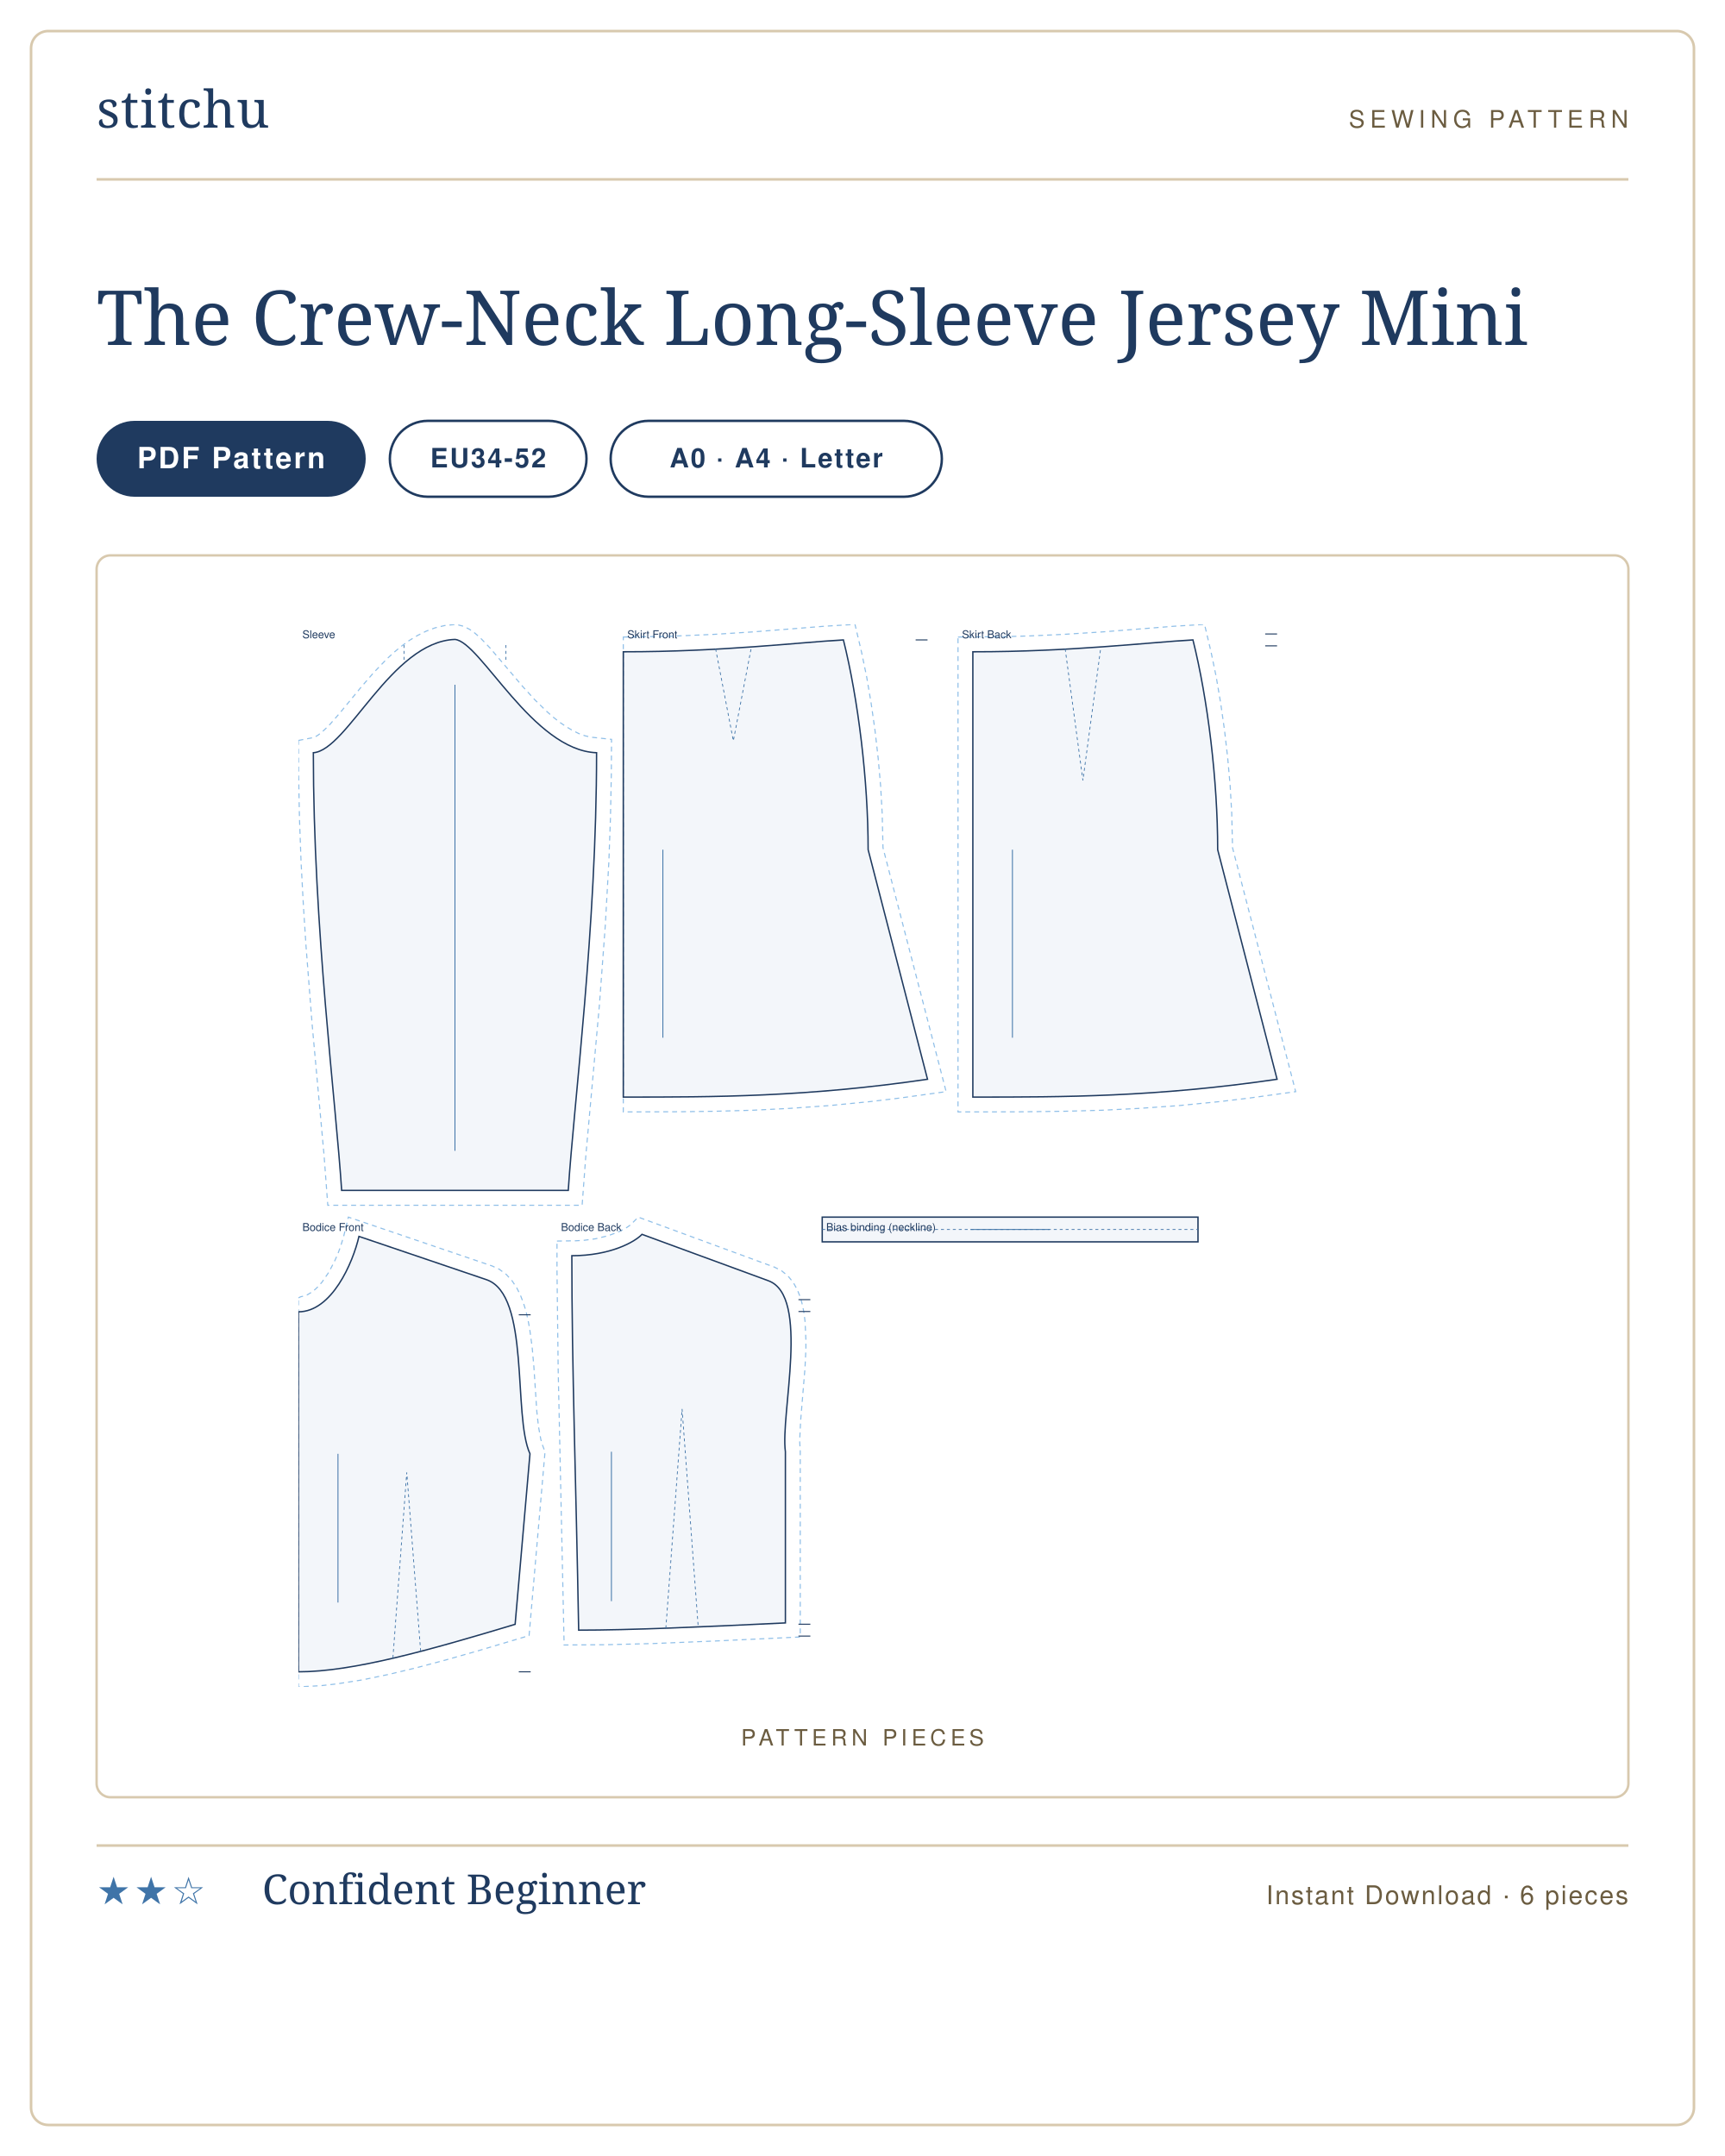
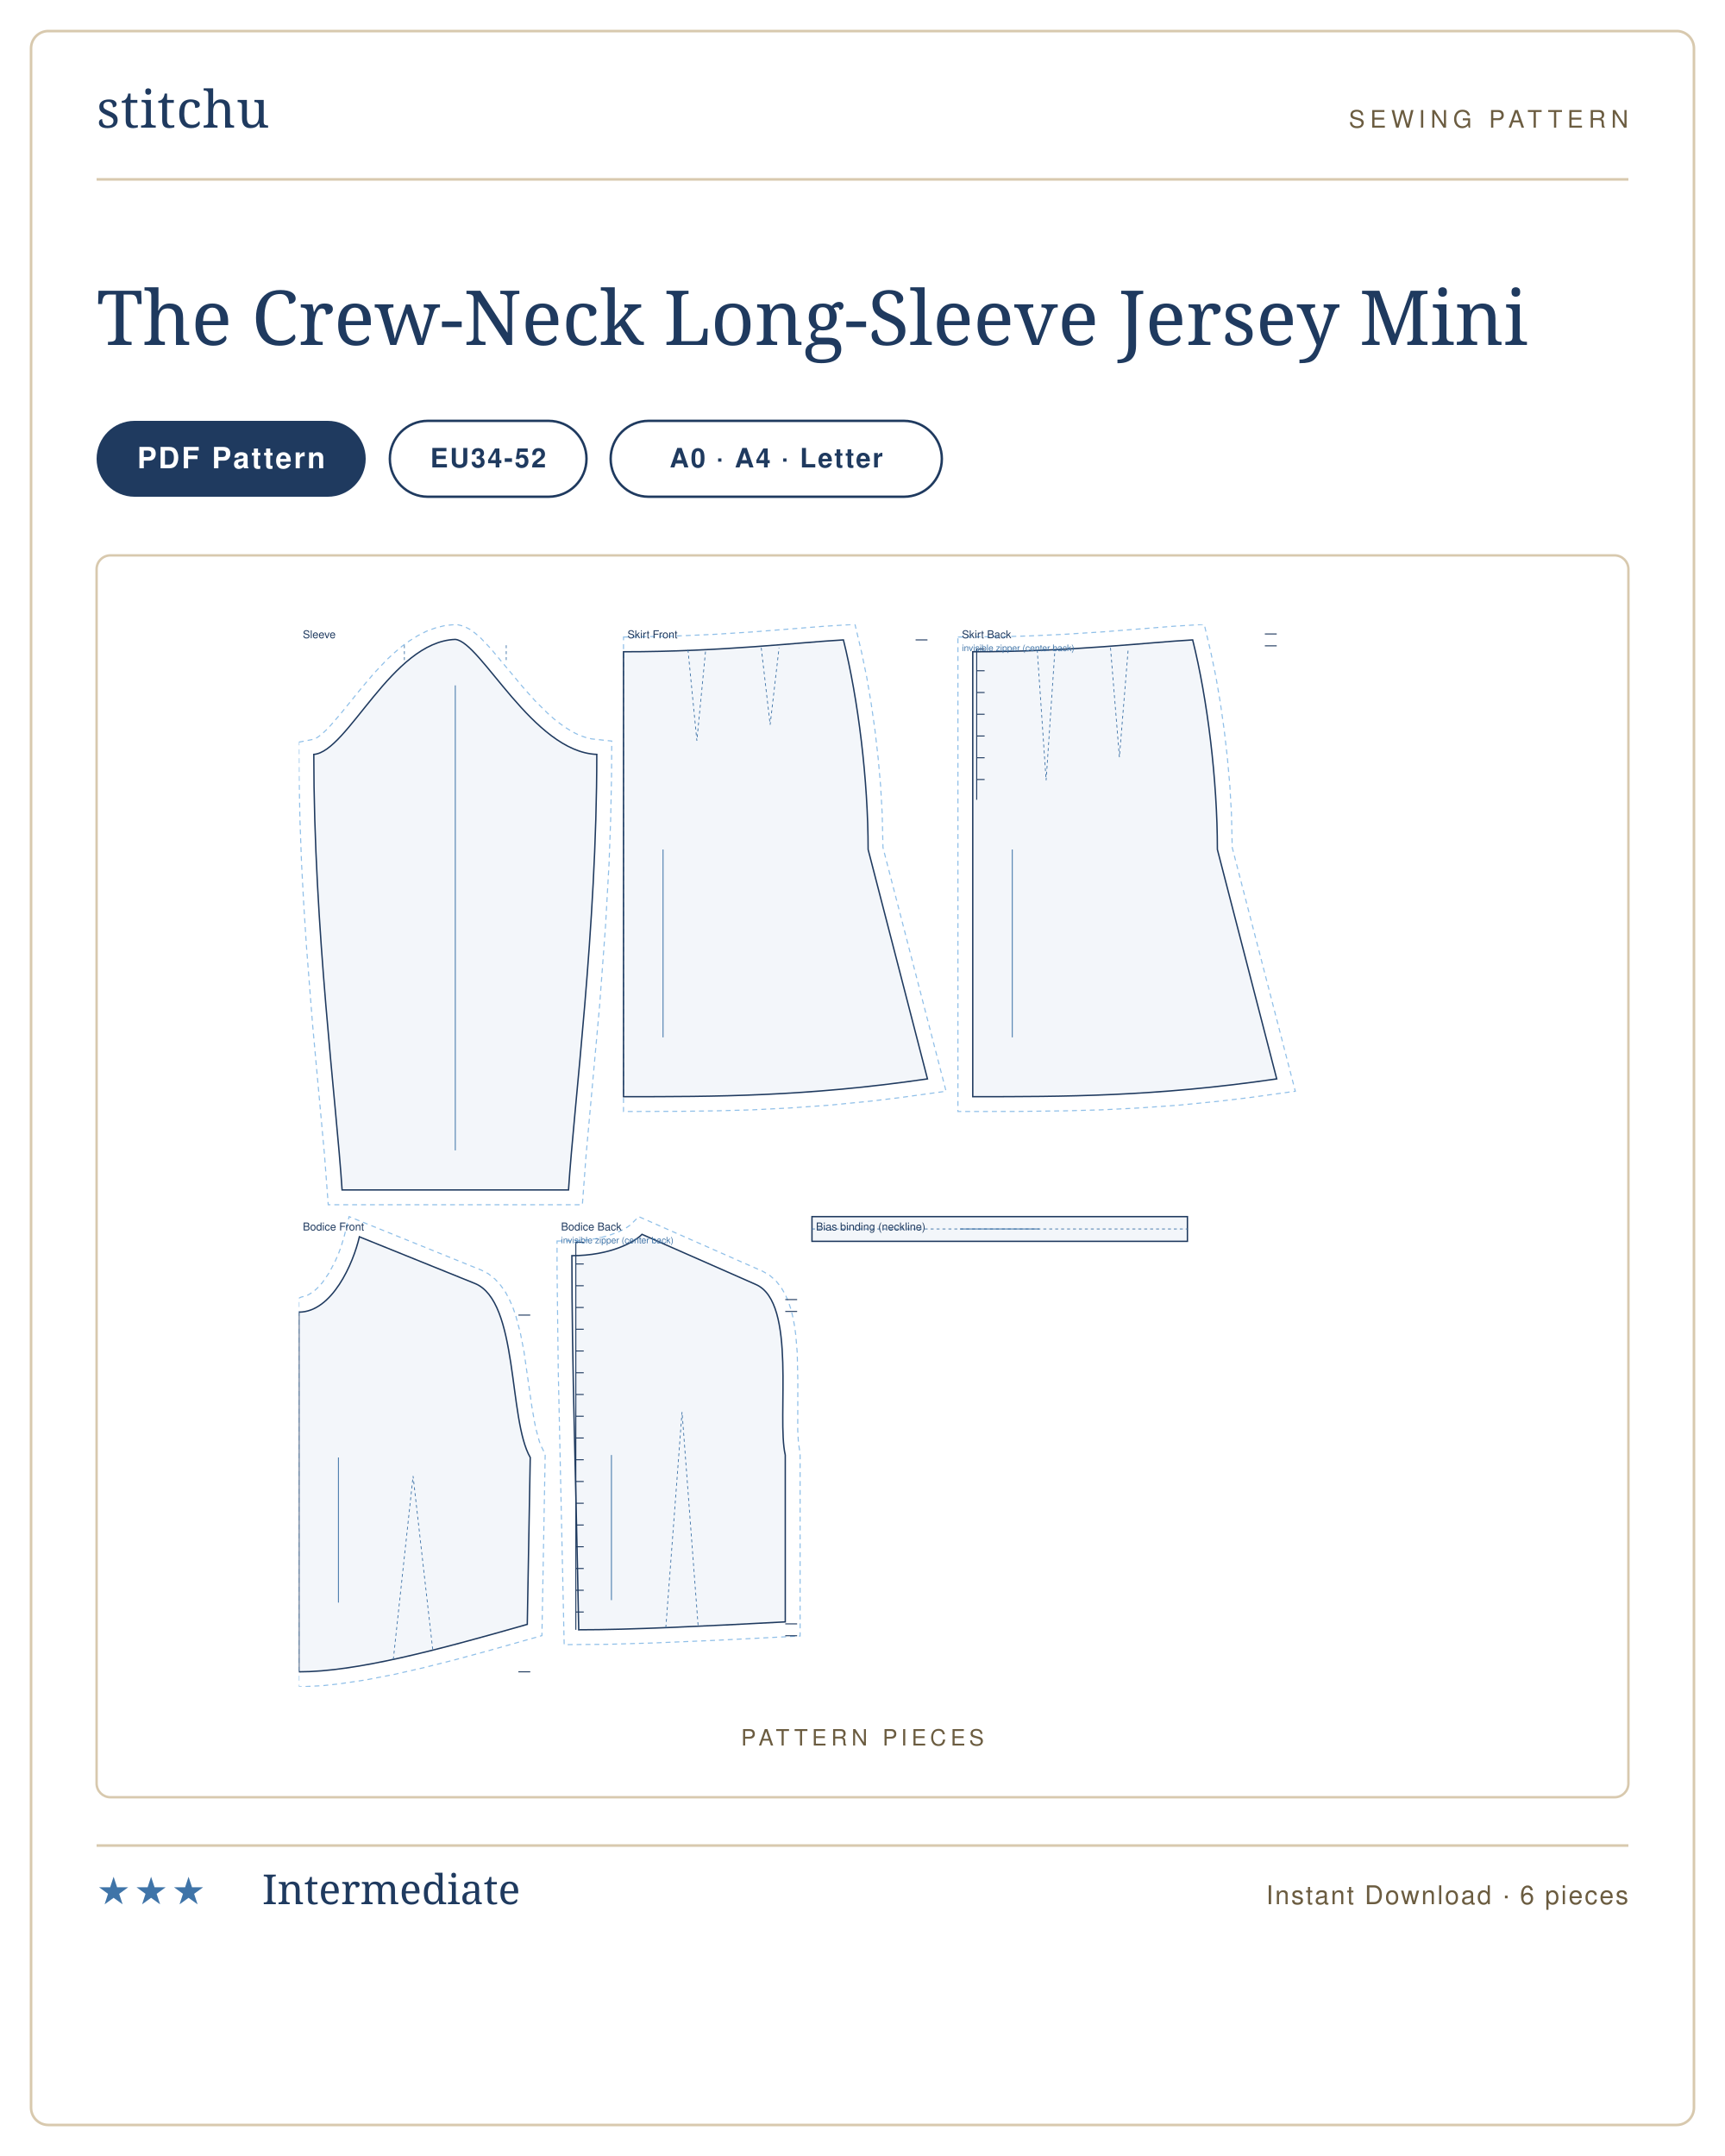
<svg xmlns="http://www.w3.org/2000/svg" viewBox="0 0 1000 1250" width="1000" height="1250" role="img" aria-label="The Crew-Neck Long-Sleeve Jersey Mini sewing pattern listing card">
  <rect width="1000" height="1250" fill="#ffffff" />
  <rect x="18" y="18" width="964" height="1214" rx="10" fill="#ffffff" stroke="#d8c9ae" stroke-width="1.5" />
  <g transform="translate(56 74)">
    <text x="0" y="0" font-family="'Didot','Bodoni 72',Georgia,serif" font-size="30" fill="#1f3a5f" letter-spacing="0.5">stitchu</text>
  </g>
  <g transform="translate(944 74)">
    <text x="0" y="0" text-anchor="end" font-family="Helvetica,Arial,sans-serif" font-size="14" letter-spacing="3" fill="#6b5c40">SEWING PATTERN</text>
  </g>
  <line x1="56" y1="104" x2="944" y2="104" stroke="#d8c9ae" stroke-width="1.5" />
  <text x="56" y="200" font-family="'Didot','Bodoni 72',Georgia,serif" font-size="44" font-weight="400" fill="#1f3a5f">The Crew-Neck Long-Sleeve Jersey Mini</text>
  <g>
    <rect x="56" y="244" width="156" height="44" rx="22" fill="#1f3a5f" />
    <text x="134" y="271.5" text-anchor="middle" font-family="Helvetica,Arial,sans-serif" font-size="17" font-weight="600" letter-spacing="1.2" fill="#ffffff">PDF Pattern</text>
  </g>
  <g>
    <rect x="226" y="244" width="114" height="44" rx="22" fill="none" stroke="#1f3a5f" stroke-width="1.4" />
    <text x="283" y="271" text-anchor="middle" font-family="Helvetica,Arial,sans-serif" font-size="15.5" font-weight="600" letter-spacing="1" fill="#1f3a5f">EU34-52</text>
  </g>
  <g>
    <rect x="354" y="244" width="192" height="44" rx="22" fill="none" stroke="#1f3a5f" stroke-width="1.4" />
    <text x="450" y="271" text-anchor="middle" font-family="Helvetica,Arial,sans-serif" font-size="15.5" font-weight="600" letter-spacing="1" fill="#1f3a5f">A0 · A4 · Letter</text>
  </g>
  <rect x="56" y="322" width="888" height="720" rx="8" fill="#fff" stroke="#d8c9ae" stroke-width="1.4" />
  <text x="500" y="1012" text-anchor="middle" font-family="Helvetica,Arial,sans-serif" font-size="13" letter-spacing="2.5" fill="#6b5c40">PATTERN PIECES</text>
-   <svg x="172.981" y="362" width="654.037" height="616" viewBox="0 0 1140.0 1073.7" preserveAspectRatio="xMidYMid meet">
-     <path transform="translate(158.2 15.2)" d="M -158.2 102.1 L -143.1 99.2 L -141.1 98.4 L -138.3 96.7 L -134.7 93.9 L -130.7 90.2 L -126.2 85.7 L -116.5 74.6 L -94.3 47.6 L -81.9 33.3 L -68.5 19.4 L -61.3 12.8 L -53.9 6.7 L -46.1 1.0 L -37.8 -4.0 L -29.2 -8.3 L -20.1 -11.7 L -10.5 -14.0 L 1.1 -15.2 L 8.6 -13.3 L 14.8 -10.2 L 20.2 -6.3 L 25.3 -1.9 L 35.3 8.5 L 68.3 47.4 L 80.5 60.8 L 93.2 73.2 L 99.6 78.8 L 106.1 83.9 L 112.6 88.3 L 119.0 92.1 L 125.3 95.2 L 131.5 97.4 L 137.6 98.8 L 158.2 101.0 L 158.0 136.8 L 157.1 181.1 L 155.5 224.9 L 151.9 289.1 L 145.9 370.1 L 132.3 520.9 L 128.5 571.8 L -128.5 571.8 L -132.3 520.9 L -144.3 389.2 L -150.5 309.9 L -153.2 268.0 L -155.5 224.9 L -157.1 181.1 L -158.0 136.8 Z" fill="none" stroke="#8fbfe8" stroke-width="1.1" stroke-dasharray="5 4" />
-     <path transform="translate(158.2 15.2)" d="M -143.1 114.5 C -108.8 112.2 -64.4 2.3 0.0 0.0 C 25.8 2.3 78.7 112.2 143.1 114.5 C 143.1 291.4 120.2 468.3 114.5 556.8 L -114.5 556.8 C -120.2 468.3 -143.1 291.4 -143.1 114.5 Z" fill="rgba(63,116,168,.06)" stroke="#1f3a5f" stroke-width="1.4" />
-     <path transform="translate(158.2 15.2)" d="M -51.5 20.6 L -51.5 5.7 M 51.5 20.6 L 51.5 5.7" fill="none" stroke="#3f74a8" stroke-width="0.8" stroke-dasharray="3 3" />
-     <line transform="translate(158.2 15.2)" x1="0.0" y1="45.8" x2="0.0" y2="516.8" stroke="#3f74a8" stroke-width="0.9" />
+   <svg x="173.255" y="362" width="653.49" height="616" viewBox="0 0 1140.0 1074.6" preserveAspectRatio="xMidYMid meet">
+     <path transform="translate(158.2 15.2)" d="M -158.2 103.9 L -143.2 101.0 L -141.2 100.2 L -138.4 98.4 L -134.8 95.6 L -130.7 91.8 L -126.3 87.2 L -116.6 76.0 L -94.4 48.6 L -82.0 34.0 L -68.6 19.9 L -61.4 13.3 L -54.0 7.0 L -46.1 1.3 L -37.9 -3.8 L -29.3 -8.2 L -20.1 -11.6 L -10.5 -14.0 L 1.1 -15.2 L 8.7 -13.3 L 14.9 -10.1 L 20.3 -6.1 L 25.4 -1.7 L 35.4 8.8 L 68.4 48.3 L 80.6 62.0 L 93.3 74.6 L 99.7 80.3 L 106.2 85.4 L 112.7 89.9 L 119.1 93.8 L 125.4 96.9 L 131.6 99.1 L 137.7 100.6 L 158.2 102.8 L 158.0 138.4 L 157.1 182.6 L 155.5 226.3 L 151.9 290.2 L 145.9 370.8 L 132.3 521.1 L 128.5 571.8 L -128.5 571.8 L -132.3 521.1 L -144.3 389.9 L -150.5 310.9 L -153.2 269.1 L -155.5 226.3 L -157.1 182.6 L -158.0 138.4 Z" fill="none" stroke="#8fbfe8" stroke-width="1.1" stroke-dasharray="5 4" />
+     <path transform="translate(158.2 15.2)" d="M -143.1 116.3 C -108.8 113.9 -64.4 2.3 0.0 0.0 C 25.8 2.3 78.7 113.9 143.1 116.3 C 143.1 292.5 120.2 468.7 114.5 556.8 L -114.5 556.8 C -120.2 468.7 -143.1 292.5 -143.1 116.3 Z" fill="rgba(63,116,168,.06)" stroke="#1f3a5f" stroke-width="1.4" />
+     <path transform="translate(158.2 15.2)" d="M -51.5 20.9 L -51.5 5.8 M 51.5 20.9 L 51.5 5.8" fill="none" stroke="#3f74a8" stroke-width="0.8" stroke-dasharray="3 3" />
+     <line transform="translate(158.2 15.2)" x1="0.0" y1="46.5" x2="0.0" y2="516.8" stroke="#3f74a8" stroke-width="0.9" />
    <text transform="translate(158.2 15.2)" x="-154.2" y="-1.2" font-family="Helvetica,Arial,sans-serif" font-size="11" fill="#1f3a5f">Sleeve</text>
    <path transform="translate(328.3 27.7)" d="M 0.0 -14.9 L 47.7 -15.7 L 91.5 -17.6 L 131.0 -20.1 L 203.1 -25.8 L 234.1 -27.7 L 240.7 0.2 L 245.9 25.3 L 250.4 51.8 L 254.3 79.2 L 257.5 107.2 L 260.0 135.4 L 261.6 163.5 L 262.4 198.0 L 326.2 444.5 L 279.2 451.0 L 250.0 454.5 L 208.2 458.6 L 168.4 461.4 L 130.4 463.3 L 93.7 464.3 L 58.1 464.8 L 0.0 465.0 Z" fill="none" stroke="#8fbfe8" stroke-width="1.1" stroke-dasharray="5 4" />
    <path transform="translate(328.3 27.7)" d="M 0.0 0.0 C 100.1 0.0 178.0 -9.6 222.4 -12.0 C 237.4 48.0 247.4 130.0 247.4 200.0 L 307.4 432.0 C 184.5 450.0 92.2 450.0 0.0 450.0 L 0.0 0.0 Z" fill="rgba(63,116,168,.06)" stroke="#1f3a5f" stroke-width="1.4" />
-     <path transform="translate(328.3 27.7)" d="M 93.3 -3.0 L 111.2 90.0 L 129.1 -3.0" fill="none" stroke="#3f74a8" stroke-width="0.8" stroke-dasharray="3 3" />
+     <path transform="translate(328.3 27.7)" d="M 65.2 -2.0 L 74.2 90.0 L 83.1 -2.0 M 139.3 -4.0 L 148.3 73.8 L 157.3 -4.0" fill="none" stroke="#3f74a8" stroke-width="0.8" stroke-dasharray="3 3" />
    <path transform="translate(328.3 27.7)" d="M 307.4 -12.0 L 295.4 -12.0" fill="none" stroke="#1f3a5f" stroke-width="1.0" />
    <line transform="translate(328.3 27.7)" x1="40.0" y1="200.0" x2="40.0" y2="390.0" stroke="#3f74a8" stroke-width="0.9" />
    <text transform="translate(328.3 27.7)" x="4.0" y="-13.7" font-family="Helvetica,Arial,sans-serif" font-size="11" fill="#1f3a5f">Skirt Front</text>
    <path transform="translate(681.5 27.7)" d="M -15.0 -14.9 L 36.1 -15.4 L 59.0 -16.1 L 91.5 -17.6 L 131.0 -20.1 L 203.1 -25.8 L 234.1 -27.7 L 240.7 0.2 L 245.9 25.3 L 250.4 51.8 L 254.3 79.2 L 257.5 107.2 L 260.0 135.4 L 261.6 163.5 L 262.4 198.0 L 326.2 444.5 L 279.2 451.0 L 250.0 454.5 L 208.2 458.6 L 168.4 461.4 L 130.4 463.3 L 93.7 464.3 L 46.3 464.9 L -15.0 465.0 Z" fill="none" stroke="#8fbfe8" stroke-width="1.1" stroke-dasharray="5 4" />
    <path transform="translate(681.5 27.7)" d="M 0.0 0.0 C 100.1 0.0 178.0 -9.6 222.4 -12.0 C 237.4 48.0 247.4 130.0 247.4 200.0 L 307.4 432.0 C 184.5 450.0 92.2 450.0 0.0 450.0 L 0.0 0.0 Z" fill="rgba(63,116,168,.06)" stroke="#1f3a5f" stroke-width="1.4" />
-     <path transform="translate(681.5 27.7)" d="M 93.3 -3.0 L 111.2 130.0 L 129.1 -3.0" fill="none" stroke="#3f74a8" stroke-width="0.8" stroke-dasharray="3 3" />
-     <path transform="translate(681.5 27.7)" d="M 307.4 -18.0 L 295.4 -18.0 M 307.4 -6.0 L 295.4 -6.0" fill="none" stroke="#1f3a5f" stroke-width="1.0" />
+     <path transform="translate(681.5 27.7)" d="M 65.2 -2.0 L 74.2 130.0 L 83.1 -2.0 M 139.3 -4.0 L 148.3 106.6 L 157.3 -4.0" fill="none" stroke="#3f74a8" stroke-width="0.8" stroke-dasharray="3 3" />
+     <path transform="translate(681.5 27.7)" d="M 307.4 -18.0 L 295.4 -18.0 M 307.4 -6.0 L 295.4 -6.0 M 4.0 -2.8 L 4.0 149.7 M 4.0 -2.8 L 12.0 -2.8 M 4.0 19.2 L 12.0 19.2 M 4.0 41.2 L 12.0 41.2 M 4.0 63.2 L 12.0 63.2 M 4.0 85.2 L 12.0 85.2 M 4.0 107.2 L 12.0 107.2 M 4.0 129.2 L 12.0 129.2" fill="none" stroke="#1f3a5f" stroke-width="1.0" />
    <line transform="translate(681.5 27.7)" x1="40.0" y1="200.0" x2="40.0" y2="390.0" stroke="#3f74a8" stroke-width="0.9" />
    <text transform="translate(681.5 27.7)" x="-11.0" y="-13.7" font-family="Helvetica,Arial,sans-serif" font-size="11" fill="#1f3a5f">Skirt Back</text>
-     <path transform="translate(0.0 618.5)" d="M 0.0 62.1 L 2.3 61.0 L 6.9 59.9 L 9.2 58.9 L 14.0 56.0 L 16.4 54.0 L 18.9 51.7 L 23.8 46.3 L 30.6 36.4 L 36.5 25.2 L 39.9 17.5 L 42.7 10.0 L 45.8 -0.3 L 50.5 -19.5 L 195.6 29.8 L 203.0 33.2 L 210.0 38.4 L 215.8 44.7 L 220.5 51.7 L 224.3 59.3 L 227.4 67.3 L 230.0 75.6 L 232.0 84.4 L 233.7 93.4 L 236.2 112.0 L 237.9 131.1 L 240.9 176.7 L 242.6 192.2 L 244.9 204.8 L 246.2 209.7 L 249.2 217.6 L 233.1 403.4 L 180.4 419.1 L 149.4 427.9 L 119.7 435.8 L 91.3 442.6 L 64.4 448.2 L 38.9 452.2 L 22.8 454.0 L 0.0 455.2 L 0.0 89.8 Z" fill="none" stroke="#8fbfe8" stroke-width="1.1" stroke-dasharray="5 4" />
-     <path transform="translate(0.0 618.5)" d="M 0.0 76.2 C 33.7 76.2 55.1 26.7 61.2 0.0 L 190.0 43.7 C 234.7 58.9 216.4 181.0 234.0 219.7 L 219.0 392.0 C 131.4 418.4 54.8 440.0 0.0 440.0 C 0.0 294.5 0.0 185.3 0.0 76.2 Z" fill="rgba(63,116,168,.06)" stroke="#1f3a5f" stroke-width="1.4" />
-     <path transform="translate(0.0 618.5)" d="M 95.5 425.9 L 109.5 238.5 L 123.5 418.8" fill="none" stroke="#3f74a8" stroke-width="0.8" stroke-dasharray="3 3" />
-     <path transform="translate(0.0 618.5)" d="M 234.7 79.2 L 222.7 79.2 M 234.7 440.0 L 222.7 440.0" fill="none" stroke="#1f3a5f" stroke-width="1.0" />
-     <line transform="translate(0.0 618.5)" x1="40.0" y1="219.7" x2="40.0" y2="370.0" stroke="#3f74a8" stroke-width="0.9" />
-     <text transform="translate(0.0 618.5)" x="4.0" y="-5.5" font-family="Helvetica,Arial,sans-serif" font-size="11" fill="#1f3a5f">Bodice Front</text>
-     <path transform="translate(276.3 616.4)" d="M -15.0 6.8 L 4.4 6.5 L 12.6 6.0 L 23.9 4.5 L 36.7 1.4 L 47.0 -2.4 L 54.6 -6.3 L 59.1 -9.4 L 67.1 -17.4 L 204.6 33.1 L 211.8 36.7 L 218.5 42.2 L 223.8 48.7 L 227.8 56.0 L 230.9 63.6 L 233.1 71.7 L 234.7 80.1 L 235.7 88.7 L 236.5 106.8 L 236.5 116.1 L 235.6 135.0 L 231.2 188.2 L 230.2 208.6 L 230.8 219.0 L 230.8 406.9 L 146.3 410.9 L 82.8 413.5 L 35.0 414.7 L -7.8 415.0 L -13.8 136.8 L -15.0 35.8 Z" fill="none" stroke="#8fbfe8" stroke-width="1.1" stroke-dasharray="5 4" />
-     <path transform="translate(276.3 616.4)" d="M 0.0 21.6 C 39.0 21.6 63.8 7.6 70.9 0.0 L 198.6 46.9 C 241.0 62.4 210.6 181.7 215.8 219.7 L 215.8 392.7 C 132.2 396.7 59.1 400.0 6.9 400.0 C 4.2 248.6 0.0 135.1 0.0 21.6 Z" fill="rgba(63,116,168,.06)" stroke="#1f3a5f" stroke-width="1.4" />
-     <path transform="translate(276.3 616.4)" d="M 95.0 398.1 L 111.4 176.5 L 127.7 396.8" fill="none" stroke="#3f74a8" stroke-width="0.8" stroke-dasharray="3 3" />
-     <path transform="translate(276.3 616.4)" d="M 241.0 66.0 L 229.0 66.0 M 241.0 78.0 L 229.0 78.0 M 241.0 394.0 L 229.0 394.0 M 241.0 406.0 L 229.0 406.0" fill="none" stroke="#1f3a5f" stroke-width="1.0" />
-     <line transform="translate(276.3 616.4)" x1="40.0" y1="219.7" x2="40.0" y2="370.7" stroke="#3f74a8" stroke-width="0.9" />
-     <text transform="translate(276.3 616.4)" x="-11.0" y="-3.4" font-family="Helvetica,Arial,sans-serif" font-size="11" fill="#1f3a5f">Bodice Back</text>
-     <path transform="translate(529.3 599.0)" d="M 0.0 0.0 L 379.7 0.0 L 379.7 25.0 L 0.0 25.0 Z" fill="rgba(63,116,168,.06)" stroke="#1f3a5f" stroke-width="1.4" />
-     <path transform="translate(529.3 599.0)" d="M 0.0 12.5 L 379.7 12.5" fill="none" stroke="#3f74a8" stroke-width="0.8" stroke-dasharray="3 3" />
-     <line transform="translate(529.3 599.0)" x1="149.8" y1="12.5" x2="229.8" y2="12.5" stroke="#3f74a8" stroke-width="0.9" />
-     <text transform="translate(529.3 599.0)" x="4.0" y="14.0" font-family="Helvetica,Arial,sans-serif" font-size="11" fill="#1f3a5f">Bias binding (neckline)</text>
+     <text transform="translate(681.5 27.7)" x="-11.0" y="-0.7" font-family="Helvetica,Arial,sans-serif" font-size="9" fill="#3f74a8">invisible zipper (center back)</text>
+     <path transform="translate(0.0 619.4)" d="M 0.0 62.1 L 2.3 61.0 L 6.9 59.9 L 9.2 58.9 L 14.0 56.0 L 16.4 54.0 L 18.9 51.7 L 23.8 46.3 L 30.6 36.4 L 36.5 25.2 L 39.9 17.5 L 42.7 10.0 L 45.8 -0.3 L 50.8 -20.4 L 184.3 33.6 L 191.5 37.3 L 198.3 42.7 L 204.0 49.0 L 208.9 55.9 L 212.9 63.4 L 216.4 71.4 L 219.3 79.7 L 224.0 97.3 L 227.6 115.7 L 235.5 171.0 L 238.3 187.3 L 239.8 194.6 L 243.2 207.0 L 245.1 211.9 L 249.1 219.8 L 245.8 403.4 L 189.8 419.2 L 157.2 428.0 L 125.9 435.9 L 96.0 442.7 L 67.6 448.2 L 40.8 452.2 L 23.9 454.0 L 0.0 455.2 L 0.0 89.8 Z" fill="none" stroke="#8fbfe8" stroke-width="1.1" stroke-dasharray="5 4" />
+     <path transform="translate(0.0 619.4)" d="M 0.0 76.2 C 33.7 76.2 55.1 26.7 61.2 0.0 L 178.0 47.2 C 222.5 65.2 211.6 184.5 234.0 223.2 L 231.0 392.0 C 138.6 418.4 57.8 440.0 0.0 440.0 C 0.0 294.5 0.0 185.3 0.0 76.2 Z" fill="rgba(63,116,168,.06)" stroke="#1f3a5f" stroke-width="1.4" />
+     <path transform="translate(0.0 619.4)" d="M 95.5 427.5 L 115.5 242.0 L 135.5 418.8" fill="none" stroke="#3f74a8" stroke-width="0.8" stroke-dasharray="3 3" />
+     <path transform="translate(0.0 619.4)" d="M 234.0 79.2 L 222.0 79.2 M 234.0 440.0 L 222.0 440.0" fill="none" stroke="#1f3a5f" stroke-width="1.0" />
+     <line transform="translate(0.0 619.4)" x1="40.0" y1="223.2" x2="40.0" y2="370.0" stroke="#3f74a8" stroke-width="0.9" />
+     <text transform="translate(0.0 619.4)" x="4.0" y="-6.4" font-family="Helvetica,Arial,sans-serif" font-size="11" fill="#1f3a5f">Bodice Front</text>
+     <path transform="translate(276.1 616.9)" d="M -15.0 6.8 L 4.4 6.5 L 12.6 6.0 L 23.9 4.5 L 36.7 1.4 L 47.0 -2.4 L 54.6 -6.3 L 59.1 -9.4 L 67.6 -17.9 L 193.0 37.4 L 199.8 41.3 L 206.2 46.9 L 211.4 53.4 L 215.6 60.5 L 218.9 68.0 L 221.6 76.0 L 223.6 84.3 L 225.2 92.8 L 226.4 101.7 L 227.9 119.9 L 228.5 147.8 L 228.4 198.1 L 229.1 210.8 L 230.8 221.8 L 230.8 406.3 L 146.3 410.6 L 82.9 413.3 L 35.0 414.7 L -7.8 415.0 L -13.8 136.8 L -15.0 35.8 Z" fill="none" stroke="#8fbfe8" stroke-width="1.1" stroke-dasharray="5 4" />
+     <path transform="translate(276.1 616.9)" d="M 0.0 21.6 C 39.0 21.6 63.8 7.6 70.9 0.0 L 186.2 50.8 C 227.8 69.2 206.9 185.3 215.8 223.2 L 215.8 392.0 C 132.2 396.4 59.1 400.0 6.9 400.0 C 4.2 248.6 0.0 135.1 0.0 21.6 Z" fill="rgba(63,116,168,.06)" stroke="#1f3a5f" stroke-width="1.4" />
+     <path transform="translate(276.1 616.9)" d="M 95.0 397.9 L 111.4 179.7 L 127.7 396.5" fill="none" stroke="#3f74a8" stroke-width="0.8" stroke-dasharray="3 3" />
+     <path transform="translate(276.1 616.9)" d="M 227.8 66.0 L 215.8 66.0 M 227.8 78.0 L 215.8 78.0 M 227.8 394.0 L 215.8 394.0 M 227.8 406.0 L 215.8 406.0 M 4.0 8.0 L 4.0 400.0 M 4.0 8.0 L 12.0 8.0 M 4.0 30.0 L 12.0 30.0 M 4.0 52.0 L 12.0 52.0 M 4.0 74.0 L 12.0 74.0 M 4.0 96.0 L 12.0 96.0 M 4.0 118.0 L 12.0 118.0 M 4.0 140.0 L 12.0 140.0 M 4.0 162.0 L 12.0 162.0 M 4.0 184.0 L 12.0 184.0 M 4.0 206.0 L 12.0 206.0 M 4.0 228.0 L 12.0 228.0 M 4.0 250.0 L 12.0 250.0 M 4.0 272.0 L 12.0 272.0 M 4.0 294.0 L 12.0 294.0 M 4.0 316.0 L 12.0 316.0 M 4.0 338.0 L 12.0 338.0 M 4.0 360.0 L 12.0 360.0 M 4.0 382.0 L 12.0 382.0" fill="none" stroke="#1f3a5f" stroke-width="1.0" />
+     <line transform="translate(276.1 616.9)" x1="40.0" y1="223.2" x2="40.0" y2="370.0" stroke="#3f74a8" stroke-width="0.9" />
+     <text transform="translate(276.1 616.9)" x="-11.0" y="-3.9" font-family="Helvetica,Arial,sans-serif" font-size="11" fill="#1f3a5f">Bodice Back</text>
+     <text transform="translate(276.1 616.9)" x="-11.0" y="9.1" font-family="Helvetica,Arial,sans-serif" font-size="9" fill="#3f74a8">invisible zipper (center back)</text>
+     <path transform="translate(518.9 599.0)" d="M 0.0 0.0 L 379.7 0.0 L 379.7 25.0 L 0.0 25.0 Z" fill="rgba(63,116,168,.06)" stroke="#1f3a5f" stroke-width="1.4" />
+     <path transform="translate(518.9 599.0)" d="M 0.0 12.5 L 379.7 12.5" fill="none" stroke="#3f74a8" stroke-width="0.8" stroke-dasharray="3 3" />
+     <line transform="translate(518.9 599.0)" x1="149.8" y1="12.5" x2="229.8" y2="12.5" stroke="#3f74a8" stroke-width="0.9" />
+     <text transform="translate(518.9 599.0)" x="4.0" y="14.0" font-family="Helvetica,Arial,sans-serif" font-size="11" fill="#1f3a5f">Bias binding (neckline)</text>
  </svg>
  <line x1="56" y1="1070" x2="944" y2="1070" stroke="#d8c9ae" stroke-width="1.5" />
-   <text x="56" y="1104" font-family="Helvetica,Arial,sans-serif" font-size="22" letter-spacing="2" fill="#3f74a8">★★☆</text>
-   <text x="152" y="1104" font-family="'Didot','Bodoni 72',Georgia,serif" font-size="24" fill="#1f3a5f">Confident Beginner</text>
+   <text x="56" y="1104" font-family="Helvetica,Arial,sans-serif" font-size="22" letter-spacing="2" fill="#3f74a8">★★★</text>
+   <text x="152" y="1104" font-family="'Didot','Bodoni 72',Georgia,serif" font-size="24" fill="#1f3a5f">Intermediate</text>
  <text x="944" y="1104" text-anchor="end" font-family="Helvetica,Arial,sans-serif" font-size="15" letter-spacing="1" fill="#6b5c40">Instant Download · 6 pieces</text>
</svg>
